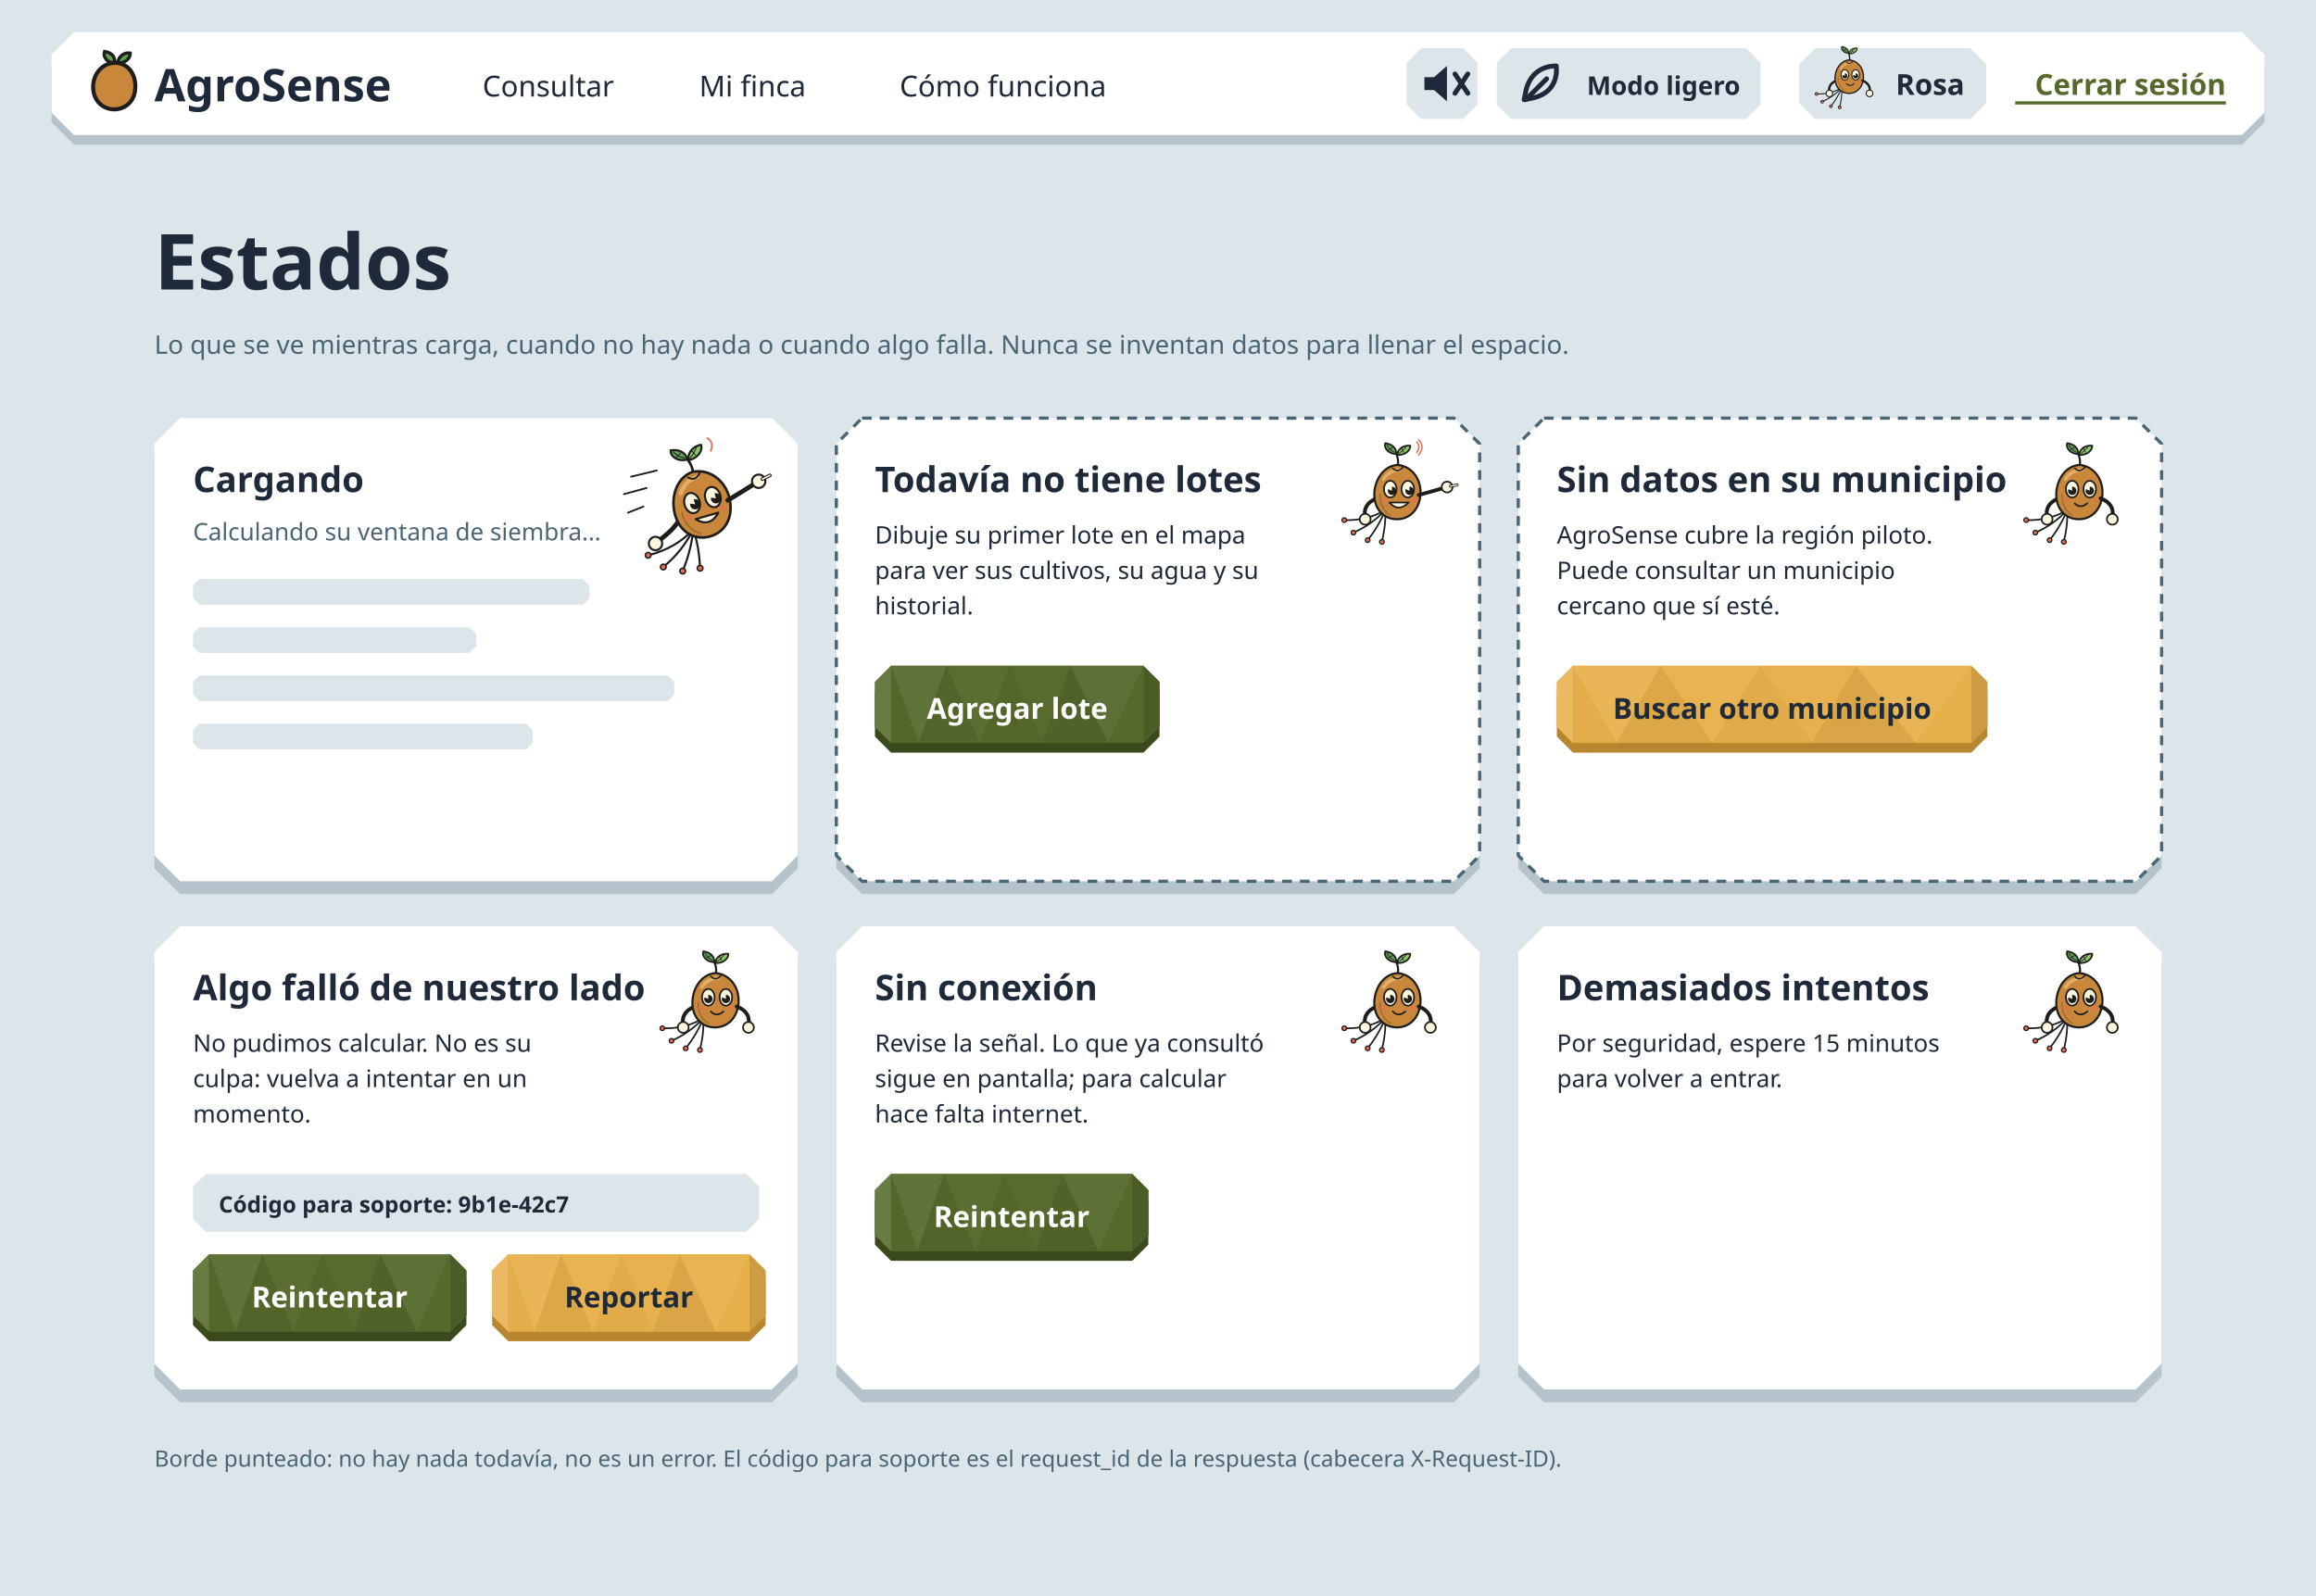
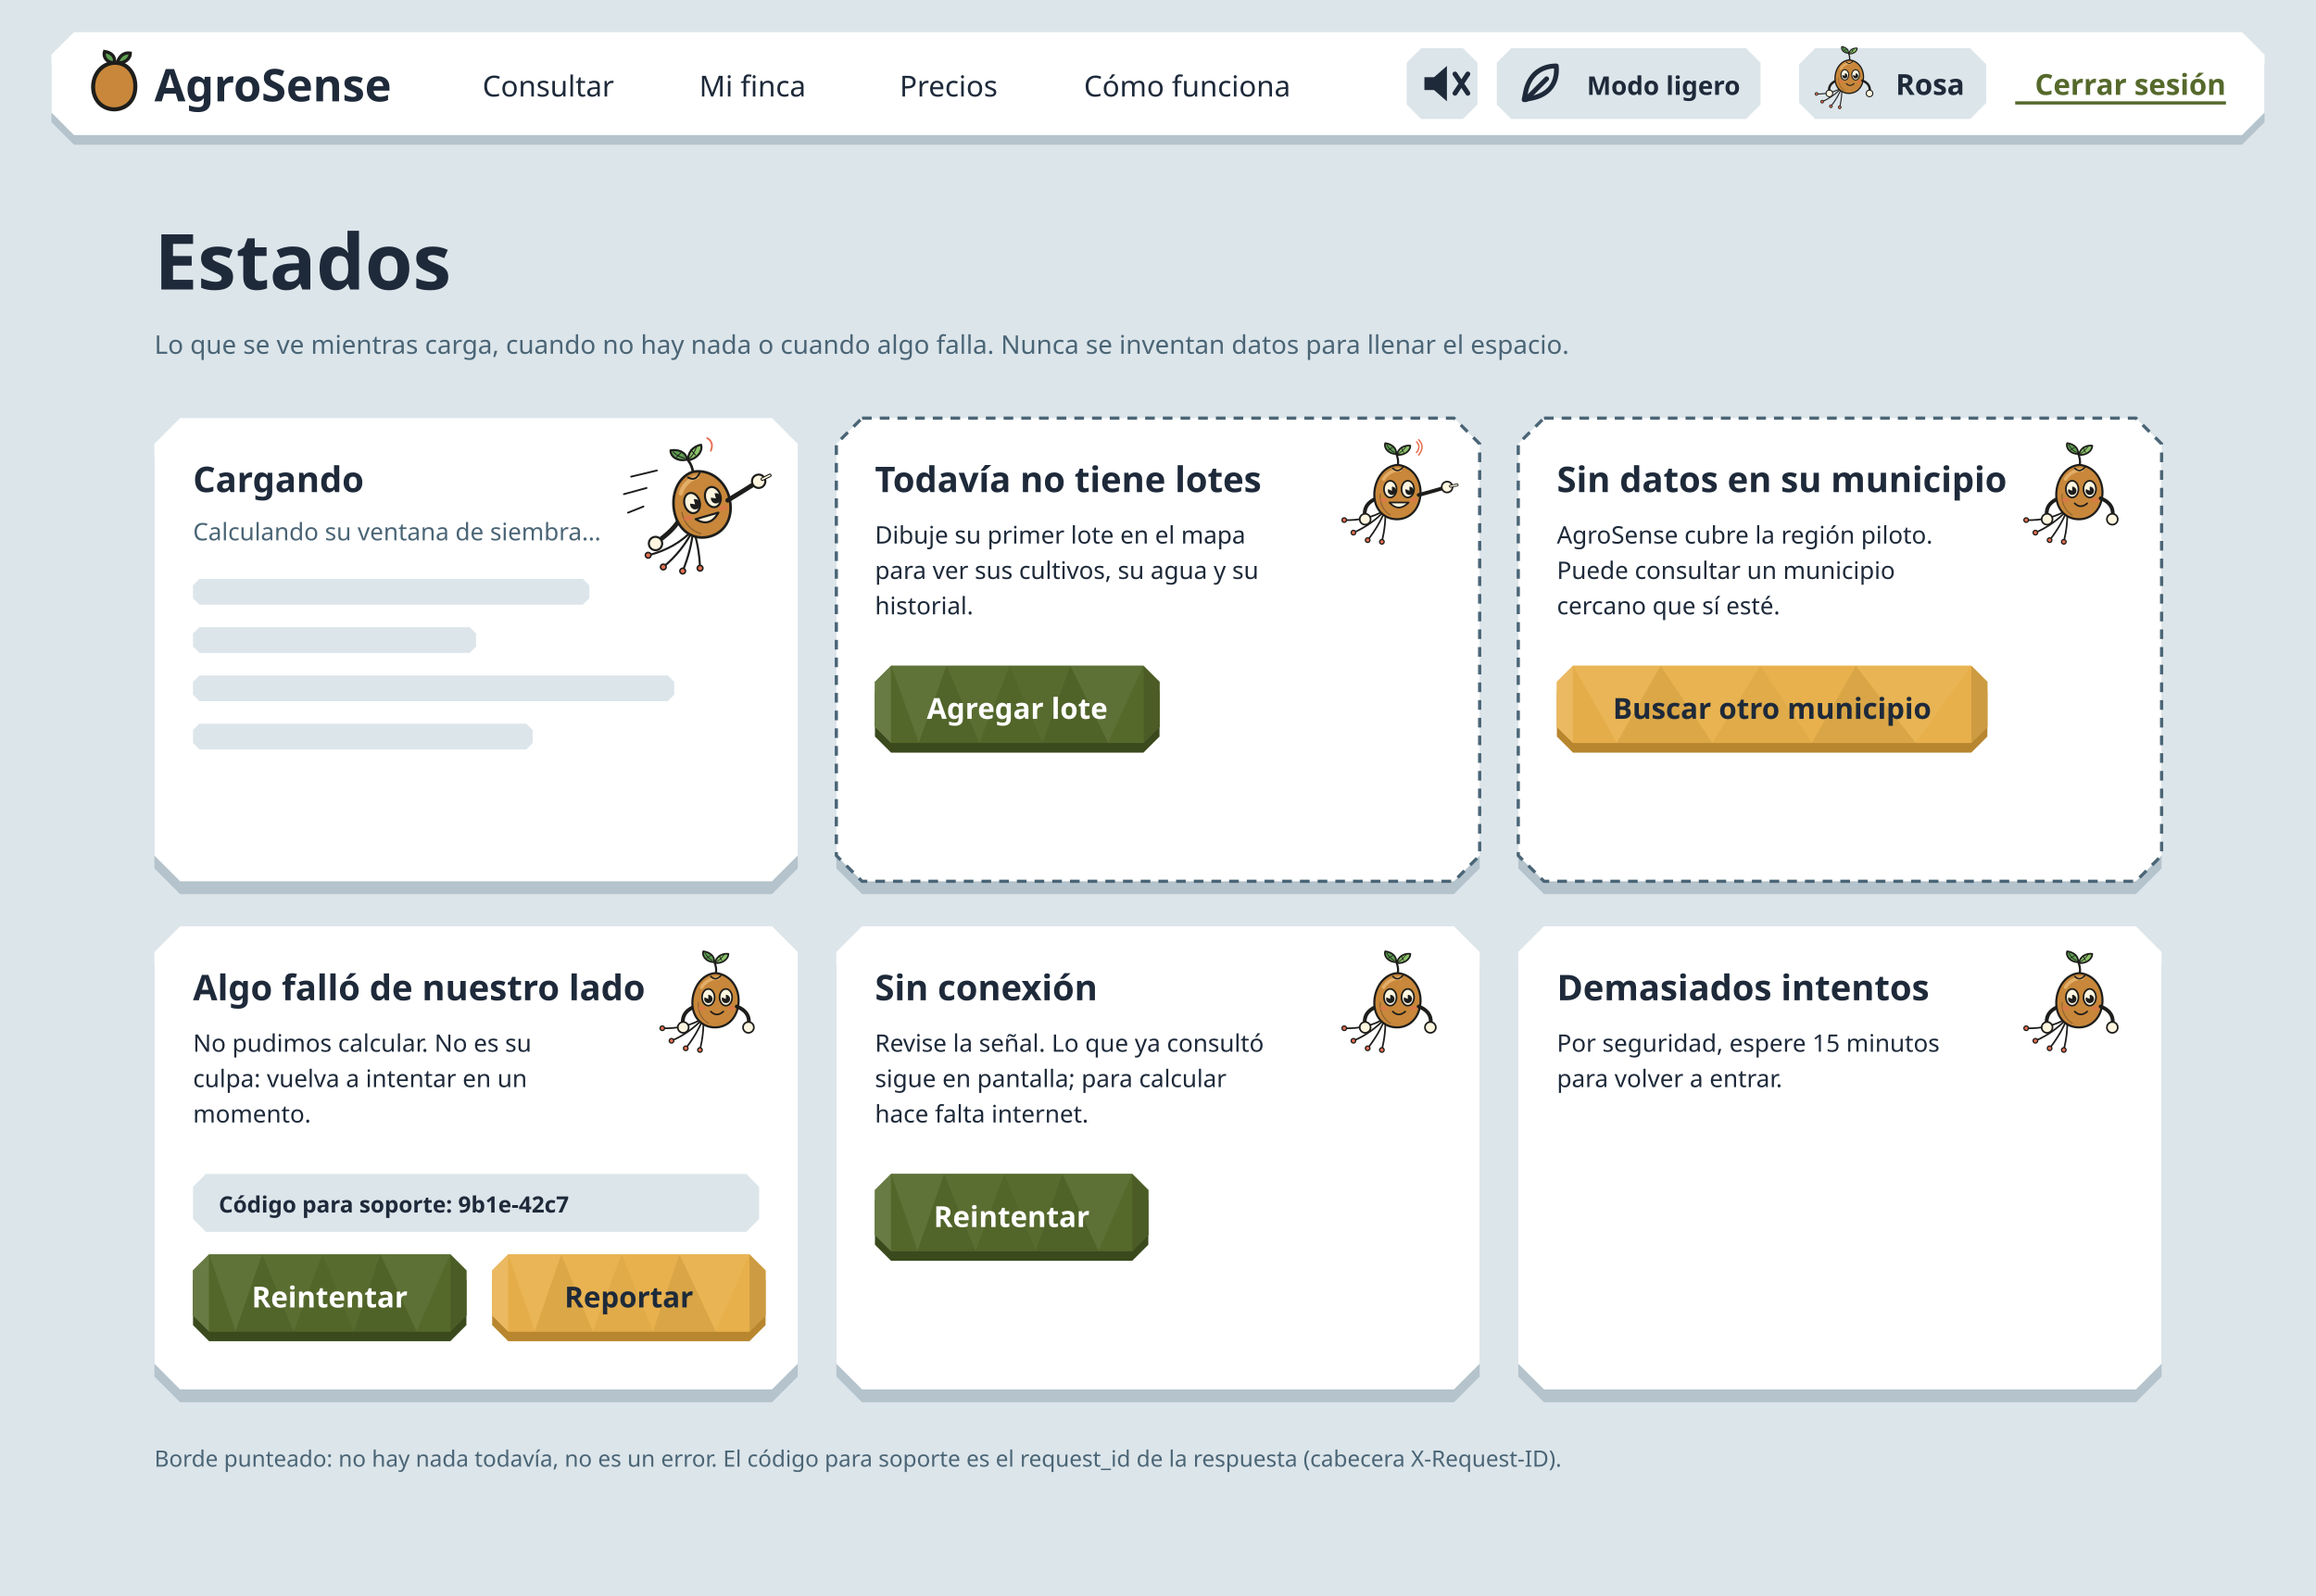
<svg xmlns="http://www.w3.org/2000/svg" width="1440" height="992" viewBox="0 0 1440 992">
  <rect width="1440" height="992" fill="#DCE5EA" />
  <rect width="1440" height="6000" fill="#DCE5EA" />
  <g id="barra" transform="translate(0 0)">
    <polygon points="46,26 1394,26 1408,40 1408,76 1394,90 46,90 32,76 32,40" fill="#B4C3CC" />
    <polygon points="46,20 1394,20 1408,34 1408,70 1394,84 46,84 32,70 32,34" fill="#FFFFFF" />
    <g id="marca" transform="translate(56 30)">
      <path d="M16 9c9 .6 13 9 12 17-.8 8-7 12-13 12S3 34 2 26C1 17 7 9 16 9z" fill="#C8873A" stroke="#1D1D1B" stroke-width="2.5" />
      <path d="M15 9c-5 0-7-4-6-7 4 .6 7 3 6 7zm2 0c4 .6 8-2 8-6-4-.6-7 2-8 6z" fill="#5FA052" stroke="#1D1D1B" stroke-width="2" />
      <text x="40" y="33" font-family="Fredoka" font-weight="600" font-size="28" fill="#1E2A3A" text-anchor="start">AgroSense</text>
    </g>
    <text x="300" y="60" font-family="Atkinson Hyperlegible" font-weight="400" font-size="18" fill="#1E2A3A" text-anchor="start">Consultar</text>
    <text x="434.72" y="60" font-family="Atkinson Hyperlegible" font-weight="400" font-size="18" fill="#1E2A3A" text-anchor="start">Mi finca</text>
-     <text x="559.36" y="60" font-family="Atkinson Hyperlegible" font-weight="400" font-size="18" fill="#1E2A3A" text-anchor="start">Cómo funciona</text>
+     <text x="559.36" y="60" font-family="Atkinson Hyperlegible" font-weight="400" font-size="18" fill="#1E2A3A" text-anchor="start">Precios</text>
+     <text x="673.92" y="60" font-family="Atkinson Hyperlegible" font-weight="400" font-size="18" fill="#1E2A3A" text-anchor="start">Cómo funciona</text>
    <text x="1384" y="59" font-family="Atkinson Hyperlegible" font-weight="700" font-size="18" fill="#55692B" text-anchor="end">Cerrar sesión</text>
    <rect x="1252.96" y="63" width="131.04" height="2" fill="#55692B" />
    <polygon points="1128.64,30 1224.96,30 1234.96,40 1234.96,64 1224.96,74 1128.64,74 1118.64,64 1118.64,40" fill="#DCE5EA" />
    <g transform="translate(1124.64 28) scale(0.16)">
      <g id="semilla" transform="translate(0 0)">
        <path d="M128 166 Q85 192 30 190" fill="none" stroke="#1D1D1B" stroke-width="4" stroke-linecap="round" stroke-linejoin="round" />
        <circle cx="30" cy="190" r="5.5" fill="#E76F51" stroke="#1D1D1B" stroke-width="3" />
        <path d="M128 166 Q96 201 52 220" fill="none" stroke="#1D1D1B" stroke-width="4" stroke-linecap="round" stroke-linejoin="round" />
        <circle cx="52" cy="220" r="5.5" fill="#E76F51" stroke="#1D1D1B" stroke-width="3" />
        <path d="M128 166 Q113 204 86 238" fill="none" stroke="#1D1D1B" stroke-width="4" stroke-linecap="round" stroke-linejoin="round" />
        <circle cx="86" cy="238" r="5.5" fill="#E76F51" stroke="#1D1D1B" stroke-width="3" />
        <path d="M128 166 Q130 200 120 242" fill="none" stroke="#1D1D1B" stroke-width="4" stroke-linecap="round" stroke-linejoin="round" />
        <circle cx="120" cy="242" r="5.5" fill="#E76F51" stroke="#1D1D1B" stroke-width="3" />
        <path d="M108 138 C82 148 76 166 80 184" fill="none" stroke="#1D1D1B" stroke-width="9" stroke-linecap="round" stroke-linejoin="round" />
        <circle cx="80" cy="188" r="13" fill="#FFF6E0" stroke="#1D1D1B" stroke-width="4" />
        <path d="M158 62 C160 48 158 40 154 30" fill="none" stroke="#1D1D1B" stroke-width="5" stroke-linecap="round" stroke-linejoin="round" />
        <path d="M154 32 C136 32 124 18 128 6 C144 8 156 18 154 32Z" fill="#5FA052" stroke="#1D1D1B" stroke-width="4" stroke-linecap="round" stroke-linejoin="round" />
        <path d="M156 34 C172 36 188 26 188 12 C172 10 158 20 156 34Z" fill="#8CC56A" stroke="#1D1D1B" stroke-width="4" stroke-linecap="round" stroke-linejoin="round" />
        <path d="M150 28 C142 24 136 18 132 10 M146 16 L136 22 M178 14 C172 22 166 28 158 32 M172 28 L166 16" fill="none" stroke="#1D1D1B" stroke-width="1.8" stroke-linecap="round" stroke-linejoin="round" />
        <path d="M158 58 C196 62 216 98 212 132 C208 168 184 188 156 188 C126 188 104 166 102 134 C100 98 122 60 158 58Z" fill="#C8873A" stroke="#1D1D1B" stroke-width="5" stroke-linecap="round" stroke-linejoin="round" />
        <path d="M124 92 A46 46 0 0 1 164 70" fill="none" stroke="#E3AE68" stroke-width="8" stroke-linecap="round" stroke-linejoin="round" />
        <path d="M116 128 C114 150 124 168 140 178" fill="none" stroke="#1D1D1B" stroke-width="2.5" stroke-linecap="round" stroke-linejoin="round" opacity="0.35" />
        <path d="M146 66 Q158 78 170 64" fill="none" stroke="#1D1D1B" stroke-width="3.5" stroke-linecap="round" stroke-linejoin="round" />
        <ellipse cx="124" cy="142" rx="9" ry="5" fill="#E76F51" opacity="0.55" />
        <ellipse cx="196" cy="142" rx="9" ry="5" fill="#E76F51" opacity="0.55" />
        <ellipse cx="140" cy="116" rx="15" ry="20" fill="#FFF6E0" stroke="#1D1D1B" stroke-width="4" />
        <path d="M140 120 m0 -10 a10 10 0 1 1 -9 6 l9 4Z" fill="#1D1D1B" />
        <ellipse cx="182" cy="116" rx="15" ry="20" fill="#FFF6E0" stroke="#1D1D1B" stroke-width="4" />
        <path d="M182 120 m0 -10 a10 10 0 1 1 -9 6 l9 4Z" fill="#1D1D1B" />
        <path d="M146 150 Q160 164 176 150" fill="none" stroke="#1D1D1B" stroke-width="4" stroke-linecap="round" stroke-linejoin="round" />
        <path d="M208 138 C234 148 240 166 236 184" fill="none" stroke="#1D1D1B" stroke-width="9" stroke-linecap="round" stroke-linejoin="round" />
        <circle cx="236" cy="188" r="13" fill="#FFF6E0" stroke="#1D1D1B" stroke-width="4" />
      </g>
    </g>
    <text x="1178.64" y="59" font-family="Atkinson Hyperlegible" font-weight="700" font-size="18" fill="#1E2A3A" text-anchor="start">Rosa</text>
    <g id="boton-modo-ligero" transform="translate(930.64 30)">
      <polygon points="9,0 155,0 164,9 164,35 155,44 9,44 0,35 0,9" fill="#DCE5EA" />
      <g transform="translate(6 0)">
        <path d="M31 11C21 11 14 17 12 27l-1 5 5-1c10-2 16-9 15-20z" fill="none" stroke="#1E2A3A" stroke-width="3" stroke-linejoin="round" />
        <path d="M12 32 25 19" stroke="#1E2A3A" stroke-width="3" stroke-linecap="round" />
      </g>
      <text x="56" y="29" font-family="Atkinson Hyperlegible" font-weight="700" font-size="16" fill="#1E2A3A" text-anchor="start">Modo ligero</text>
    </g>
    <g id="boton-sonido" transform="translate(874.64 30)">
      <polygon points="9,0 35,0 44,9 44,35 35,44 9,44 0,35 0,9" fill="#DCE5EA" />
      <polygon points="11,18 17,18 25,11 25,33 17,26 11,26" fill="#1E2A3A" />
      <path d="M30 16 L38 28 M38 16 L30 28" fill="none" stroke="#1E2A3A" stroke-width="3" stroke-linecap="round" />
    </g>
  </g>
  <text x="96" y="180" font-family="Fredoka" font-weight="600" font-size="48" fill="#1E2A3A" text-anchor="start">Estados</text>
  <text x="96" y="220" font-family="Atkinson Hyperlegible" font-weight="400" font-size="16" fill="#4A6576" text-anchor="start">Lo que se ve mientras carga, cuando no hay nada o cuando algo falla. Nunca se inventan datos para llenar el espacio.</text>
  <g id="estado-cargando" transform="translate(96 260)">
    <polygon points="16,8 384,8 400,24 400,280 384,296 16,296 0,280 0,24" fill="#B4C3CC" />
    <polygon points="16,0 384,0 400,16 400,272 384,288 16,288 0,272 0,16" fill="#FFFFFF" />
    <g transform="translate(290.0 14) scale(0.32)">
      <g id="mascota" transform="translate(0 0) scale(1)">
        <g id="semilla" transform="rotate(-16 158 124)">
          <path d="M128 166 Q85 192 30 190" fill="none" stroke="#1D1D1B" stroke-width="4" stroke-linecap="round" stroke-linejoin="round" />
          <circle cx="30" cy="190" r="5.5" fill="#E76F51" stroke="#1D1D1B" stroke-width="3" />
          <path d="M128 166 Q96 201 52 220" fill="none" stroke="#1D1D1B" stroke-width="4" stroke-linecap="round" stroke-linejoin="round" />
          <circle cx="52" cy="220" r="5.5" fill="#E76F51" stroke="#1D1D1B" stroke-width="3" />
          <path d="M128 166 Q113 204 86 238" fill="none" stroke="#1D1D1B" stroke-width="4" stroke-linecap="round" stroke-linejoin="round" />
          <circle cx="86" cy="238" r="5.5" fill="#E76F51" stroke="#1D1D1B" stroke-width="3" />
          <path d="M128 166 Q130 200 120 242" fill="none" stroke="#1D1D1B" stroke-width="4" stroke-linecap="round" stroke-linejoin="round" />
          <circle cx="120" cy="242" r="5.5" fill="#E76F51" stroke="#1D1D1B" stroke-width="3" />
          <path d="M108 140 C90 156 74 162 54 170" fill="none" stroke="#1D1D1B" stroke-width="9" stroke-linecap="round" stroke-linejoin="round" />
          <circle cx="50" cy="172" r="13" fill="#FFF6E0" stroke="#1D1D1B" stroke-width="4" />
          <path d="M158 62 C160 48 158 40 154 30" fill="none" stroke="#1D1D1B" stroke-width="5" stroke-linecap="round" stroke-linejoin="round" />
          <path d="M154 32 C136 32 124 18 128 6 C144 8 156 18 154 32Z" fill="#5FA052" stroke="#1D1D1B" stroke-width="4" stroke-linecap="round" stroke-linejoin="round" />
          <path d="M156 34 C172 36 188 26 188 12 C172 10 158 20 156 34Z" fill="#8CC56A" stroke="#1D1D1B" stroke-width="4" stroke-linecap="round" stroke-linejoin="round" />
          <path d="M150 28 C142 24 136 18 132 10 M146 16 L136 22 M178 14 C172 22 166 28 158 32 M172 28 L166 16" fill="none" stroke="#1D1D1B" stroke-width="1.8" stroke-linecap="round" stroke-linejoin="round" />
          <path d="M203 3 Q214 14 203 28.4" fill="none" stroke="#E76F51" stroke-width="3.5" stroke-linecap="round" stroke-linejoin="round" />
          <path d="M158 58 C196 62 216 98 212 132 C208 168 184 188 156 188 C126 188 104 166 102 134 C100 98 122 60 158 58Z" fill="#C8873A" stroke="#1D1D1B" stroke-width="5" stroke-linecap="round" stroke-linejoin="round" />
          <path d="M124 92 A46 46 0 0 1 164 70" fill="none" stroke="#E3AE68" stroke-width="8" stroke-linecap="round" stroke-linejoin="round" />
          <path d="M116 128 C114 150 124 168 140 178" fill="none" stroke="#1D1D1B" stroke-width="2.5" stroke-linecap="round" stroke-linejoin="round" opacity="0.35" />
          <path d="M146 66 Q158 78 170 64" fill="none" stroke="#1D1D1B" stroke-width="3.5" stroke-linecap="round" stroke-linejoin="round" />
          <ellipse cx="124" cy="142" rx="9" ry="5" fill="#E76F51" opacity="0.55" />
          <ellipse cx="196" cy="142" rx="9" ry="5" fill="#E76F51" opacity="0.55" />
          <ellipse cx="140" cy="116" rx="15" ry="20" fill="#FFF6E0" stroke="#1D1D1B" stroke-width="4" />
          <path d="M145 120 m0 -10 a10 10 0 1 1 -9 6 l9 4Z" fill="#1D1D1B" />
          <ellipse cx="182" cy="116" rx="15" ry="20" fill="#FFF6E0" stroke="#1D1D1B" stroke-width="4" />
          <path d="M187 120 m0 -10 a10 10 0 1 1 -9 6 l9 4Z" fill="#1D1D1B" />
          <path d="M138 148 Q160 172 184 148Z" fill="#FFF6E0" stroke="#1D1D1B" stroke-width="4" stroke-linecap="round" stroke-linejoin="round" />
          <path d="M208 130 C230 124 252 118 272 112" fill="none" stroke="#1D1D1B" stroke-width="9" stroke-linecap="round" stroke-linejoin="round" />
          <circle cx="276" cy="111" r="13" fill="#FFF6E0" stroke="#1D1D1B" stroke-width="4" />
          <path d="M284 109 l16 -3" fill="none" stroke="#1D1D1B" stroke-width="7" stroke-linecap="round" stroke-linejoin="round" />
          <path d="M284 109 l16 -3" fill="none" stroke="#FFF6E0" stroke-width="3" stroke-linecap="round" stroke-linejoin="round" />
        </g>
        <line x1="20" y1="70" x2="70" y2="58" stroke="#1D1D1B" stroke-width="3.5" stroke-linecap="round" />
        <line x1="6" y1="104" x2="50" y2="92" stroke="#1D1D1B" stroke-width="3.5" stroke-linecap="round" />
        <line x1="14" y1="140" x2="44" y2="128" stroke="#1D1D1B" stroke-width="3.5" stroke-linecap="round" />
      </g>
    </g>
    <text x="24" y="46" font-family="Fredoka" font-weight="600" font-size="22" fill="#1E2A3A" text-anchor="start">Cargando</text>
    <text x="24" y="76" font-family="Atkinson Hyperlegible" font-weight="400" font-size="15" fill="#4A6576" text-anchor="start">Calculando su ventana de siembra…</text>
    <polygon points="28,100 266.4,100 270.4,104 270.4,112 266.4,116 28,116 24,112 24,104" fill="#DCE5EA" />
    <polygon points="28,130 196,130 200,134 200,142 196,146 28,146 24,142 24,134" fill="#DCE5EA" />
    <polygon points="28,160 319.2,160 323.2,164 323.2,172 319.2,176 28,176 24,172 24,164" fill="#DCE5EA" />
    <polygon points="28,190 231.2,190 235.2,194 235.2,202 231.2,206 28,206 24,202 24,194" fill="#DCE5EA" />
  </g>
  <g id="estado-todavía" transform="translate(520 260)">
    <polygon points="16,8 384,8 400,24 400,280 384,296 16,296 0,280 0,24" fill="#B4C3CC" />
    <polygon points="16,0 384,0 400,16 400,272 384,288 16,288 0,272 0,16" fill="#FFFFFF" stroke="#4A6576" stroke-width="2" stroke-linejoin="round" stroke-dasharray="6 5" />
    <g transform="translate(308.0 14) scale(0.26)">
      <g id="mascota" transform="translate(0 0) scale(1)">
        <g id="semilla" transform="translate(0 0)">
          <path d="M128 166 Q85 192 30 190" fill="none" stroke="#1D1D1B" stroke-width="4" stroke-linecap="round" stroke-linejoin="round" />
          <circle cx="30" cy="190" r="5.5" fill="#E76F51" stroke="#1D1D1B" stroke-width="3" />
          <path d="M128 166 Q96 201 52 220" fill="none" stroke="#1D1D1B" stroke-width="4" stroke-linecap="round" stroke-linejoin="round" />
          <circle cx="52" cy="220" r="5.5" fill="#E76F51" stroke="#1D1D1B" stroke-width="3" />
          <path d="M128 166 Q113 204 86 238" fill="none" stroke="#1D1D1B" stroke-width="4" stroke-linecap="round" stroke-linejoin="round" />
          <circle cx="86" cy="238" r="5.5" fill="#E76F51" stroke="#1D1D1B" stroke-width="3" />
          <path d="M128 166 Q130 200 120 242" fill="none" stroke="#1D1D1B" stroke-width="4" stroke-linecap="round" stroke-linejoin="round" />
          <circle cx="120" cy="242" r="5.5" fill="#E76F51" stroke="#1D1D1B" stroke-width="3" />
          <path d="M108 138 C82 148 76 166 80 184" fill="none" stroke="#1D1D1B" stroke-width="9" stroke-linecap="round" stroke-linejoin="round" />
          <circle cx="80" cy="188" r="13" fill="#FFF6E0" stroke="#1D1D1B" stroke-width="4" />
          <path d="M158 62 C160 48 158 40 154 30" fill="none" stroke="#1D1D1B" stroke-width="5" stroke-linecap="round" stroke-linejoin="round" />
          <path d="M154 32 C136 32 124 18 128 6 C144 8 156 18 154 32Z" fill="#5FA052" stroke="#1D1D1B" stroke-width="4" stroke-linecap="round" stroke-linejoin="round" />
          <path d="M156 34 C172 36 188 26 188 12 C172 10 158 20 156 34Z" fill="#8CC56A" stroke="#1D1D1B" stroke-width="4" stroke-linecap="round" stroke-linejoin="round" />
          <path d="M150 28 C142 24 136 18 132 10 M146 16 L136 22 M178 14 C172 22 166 28 158 32 M172 28 L166 16" fill="none" stroke="#1D1D1B" stroke-width="1.8" stroke-linecap="round" stroke-linejoin="round" />
          <path d="M203 3 Q214 14 203 28.4" fill="none" stroke="#E76F51" stroke-width="3.5" stroke-linecap="round" stroke-linejoin="round" />
          <path d="M208 -2 Q224 14 208 34.4" fill="none" stroke="#E76F51" stroke-width="3.5" stroke-linecap="round" stroke-linejoin="round" />
          <path d="M158 58 C196 62 216 98 212 132 C208 168 184 188 156 188 C126 188 104 166 102 134 C100 98 122 60 158 58Z" fill="#C8873A" stroke="#1D1D1B" stroke-width="5" stroke-linecap="round" stroke-linejoin="round" />
          <path d="M124 92 A46 46 0 0 1 164 70" fill="none" stroke="#E3AE68" stroke-width="8" stroke-linecap="round" stroke-linejoin="round" />
          <path d="M116 128 C114 150 124 168 140 178" fill="none" stroke="#1D1D1B" stroke-width="2.5" stroke-linecap="round" stroke-linejoin="round" opacity="0.35" />
          <path d="M146 66 Q158 78 170 64" fill="none" stroke="#1D1D1B" stroke-width="3.5" stroke-linecap="round" stroke-linejoin="round" />
          <ellipse cx="124" cy="142" rx="9" ry="5" fill="#E76F51" opacity="0.55" />
          <ellipse cx="196" cy="142" rx="9" ry="5" fill="#E76F51" opacity="0.55" />
          <ellipse cx="140" cy="116" rx="15" ry="20" fill="#FFF6E0" stroke="#1D1D1B" stroke-width="4" />
          <path d="M144 120 m0 -10 a10 10 0 1 1 -9 6 l9 4Z" fill="#1D1D1B" />
          <ellipse cx="182" cy="116" rx="15" ry="20" fill="#FFF6E0" stroke="#1D1D1B" stroke-width="4" />
          <path d="M186 120 m0 -10 a10 10 0 1 1 -9 6 l9 4Z" fill="#1D1D1B" />
          <path d="M138 148 Q160 172 184 148Z" fill="#FFF6E0" stroke="#1D1D1B" stroke-width="4" stroke-linecap="round" stroke-linejoin="round" />
          <path d="M208 130 C230 124 252 118 272 112" fill="none" stroke="#1D1D1B" stroke-width="9" stroke-linecap="round" stroke-linejoin="round" />
          <circle cx="276" cy="111" r="13" fill="#FFF6E0" stroke="#1D1D1B" stroke-width="4" />
          <path d="M284 109 l16 -3" fill="none" stroke="#1D1D1B" stroke-width="7" stroke-linecap="round" stroke-linejoin="round" />
          <path d="M284 109 l16 -3" fill="none" stroke="#FFF6E0" stroke-width="3" stroke-linecap="round" stroke-linejoin="round" />
        </g>
      </g>
    </g>
    <text x="24" y="46" font-family="Fredoka" font-weight="600" font-size="22" fill="#1E2A3A" text-anchor="start">Todavía no tiene lotes</text>
    <text x="24" y="78" font-family="Atkinson Hyperlegible" font-weight="400" font-size="15" fill="#1E2A3A" text-anchor="start">Dibuje su primer lote en el mapa</text>
    <text x="24" y="100" font-family="Atkinson Hyperlegible" font-weight="400" font-size="15" fill="#1E2A3A" text-anchor="start">para ver sus cultivos, su agua y su</text>
    <text x="24" y="122" font-family="Atkinson Hyperlegible" font-weight="400" font-size="15" fill="#1E2A3A" text-anchor="start">historial.</text>
    <g id="boton-primary" transform="translate(24 154)">
      <polygon points="10,6 166.96,6 176.96,16 176.96,44 166.96,54 10,54 0,44 0,16" fill="#3A4A1D" />
      <polygon points="10,0 166.96,0 176.96,10 176.96,38 166.96,48 10,48 0,38 0,10" fill="#55692B" />
      <polygon points="10,0 10,48 0,38 0,10" fill="#697B44" />
      <polygon points="166.96,0 176.96,10 176.96,38 166.96,48" fill="#4B5C26" />
      <polygon points="10,0 44.531,0 27.266,48" fill="#5F7238" />
      <polygon points="10,0 27.266,48 10,48" fill="#54672A" />
      <polygon points="44.531,0 83.771,0 64.936,48" fill="#5B6E32" />
      <polygon points="44.531,0 64.936,48 27.266,48" fill="#516429" />
      <polygon points="83.771,0 121.442,0 104.176,48" fill="#586B2E" />
      <polygon points="83.771,0 104.176,48 64.936,48" fill="#52662A" />
      <polygon points="121.442,0 166.96,0 144.986,48" fill="#5D7035" />
      <polygon points="121.442,0 144.986,48 104.176,48" fill="#4F6228" />
      <polygon points="166.96,0 166.96,48 144.986,48" fill="#55692B" />
      <text x="88.48" y="33" font-family="Atkinson Hyperlegible" font-weight="700" font-size="18" fill="#FFFFFF" text-anchor="middle">Agregar lote</text>
    </g>
  </g>
  <g id="estado-sin" transform="translate(944 260)">
    <polygon points="16,8 384,8 400,24 400,280 384,296 16,296 0,280 0,24" fill="#B4C3CC" />
    <polygon points="16,0 384,0 400,16 400,272 384,288 16,288 0,272 0,16" fill="#FFFFFF" stroke="#4A6576" stroke-width="2" stroke-linejoin="round" stroke-dasharray="6 5" />
    <g transform="translate(308.0 14) scale(0.26)">
      <g id="mascota" transform="translate(0 0) scale(1)">
        <g id="semilla" transform="translate(0 0)">
          <path d="M128 166 Q85 192 30 190" fill="none" stroke="#1D1D1B" stroke-width="4" stroke-linecap="round" stroke-linejoin="round" />
          <circle cx="30" cy="190" r="5.5" fill="#E76F51" stroke="#1D1D1B" stroke-width="3" />
          <path d="M128 166 Q96 201 52 220" fill="none" stroke="#1D1D1B" stroke-width="4" stroke-linecap="round" stroke-linejoin="round" />
          <circle cx="52" cy="220" r="5.5" fill="#E76F51" stroke="#1D1D1B" stroke-width="3" />
          <path d="M128 166 Q113 204 86 238" fill="none" stroke="#1D1D1B" stroke-width="4" stroke-linecap="round" stroke-linejoin="round" />
          <circle cx="86" cy="238" r="5.5" fill="#E76F51" stroke="#1D1D1B" stroke-width="3" />
          <path d="M128 166 Q130 200 120 242" fill="none" stroke="#1D1D1B" stroke-width="4" stroke-linecap="round" stroke-linejoin="round" />
          <circle cx="120" cy="242" r="5.5" fill="#E76F51" stroke="#1D1D1B" stroke-width="3" />
          <path d="M108 138 C82 148 76 166 80 184" fill="none" stroke="#1D1D1B" stroke-width="9" stroke-linecap="round" stroke-linejoin="round" />
          <circle cx="80" cy="188" r="13" fill="#FFF6E0" stroke="#1D1D1B" stroke-width="4" />
          <path d="M158 62 C160 48 158 40 154 30" fill="none" stroke="#1D1D1B" stroke-width="5" stroke-linecap="round" stroke-linejoin="round" />
          <path d="M154 32 C136 32 124 18 128 6 C144 8 156 18 154 32Z" fill="#5FA052" stroke="#1D1D1B" stroke-width="4" stroke-linecap="round" stroke-linejoin="round" />
          <path d="M156 34 C172 36 188 26 188 12 C172 10 158 20 156 34Z" fill="#8CC56A" stroke="#1D1D1B" stroke-width="4" stroke-linecap="round" stroke-linejoin="round" />
          <path d="M150 28 C142 24 136 18 132 10 M146 16 L136 22 M178 14 C172 22 166 28 158 32 M172 28 L166 16" fill="none" stroke="#1D1D1B" stroke-width="1.8" stroke-linecap="round" stroke-linejoin="round" />
          <path d="M158 58 C196 62 216 98 212 132 C208 168 184 188 156 188 C126 188 104 166 102 134 C100 98 122 60 158 58Z" fill="#C8873A" stroke="#1D1D1B" stroke-width="5" stroke-linecap="round" stroke-linejoin="round" />
          <path d="M124 92 A46 46 0 0 1 164 70" fill="none" stroke="#E3AE68" stroke-width="8" stroke-linecap="round" stroke-linejoin="round" />
          <path d="M116 128 C114 150 124 168 140 178" fill="none" stroke="#1D1D1B" stroke-width="2.5" stroke-linecap="round" stroke-linejoin="round" opacity="0.35" />
          <path d="M146 66 Q158 78 170 64" fill="none" stroke="#1D1D1B" stroke-width="3.5" stroke-linecap="round" stroke-linejoin="round" />
          <ellipse cx="124" cy="142" rx="9" ry="5" fill="#E76F51" opacity="0.55" />
          <ellipse cx="196" cy="142" rx="9" ry="5" fill="#E76F51" opacity="0.55" />
          <ellipse cx="140" cy="116" rx="15" ry="20" fill="#FFF6E0" stroke="#1D1D1B" stroke-width="4" />
          <path d="M140 120 m0 -10 a10 10 0 1 1 -9 6 l9 4Z" fill="#1D1D1B" />
          <ellipse cx="182" cy="116" rx="15" ry="20" fill="#FFF6E0" stroke="#1D1D1B" stroke-width="4" />
          <path d="M182 120 m0 -10 a10 10 0 1 1 -9 6 l9 4Z" fill="#1D1D1B" />
          <path d="M146 150 Q160 164 176 150" fill="none" stroke="#1D1D1B" stroke-width="4" stroke-linecap="round" stroke-linejoin="round" />
          <path d="M208 138 C234 148 240 166 236 184" fill="none" stroke="#1D1D1B" stroke-width="9" stroke-linecap="round" stroke-linejoin="round" />
          <circle cx="236" cy="188" r="13" fill="#FFF6E0" stroke="#1D1D1B" stroke-width="4" />
        </g>
      </g>
    </g>
    <text x="24" y="46" font-family="Fredoka" font-weight="600" font-size="22" fill="#1E2A3A" text-anchor="start">Sin datos en su municipio</text>
    <text x="24" y="78" font-family="Atkinson Hyperlegible" font-weight="400" font-size="15" fill="#1E2A3A" text-anchor="start">AgroSense cubre la región piloto.</text>
    <text x="24" y="100" font-family="Atkinson Hyperlegible" font-weight="400" font-size="15" fill="#1E2A3A" text-anchor="start">Puede consultar un municipio</text>
    <text x="24" y="122" font-family="Atkinson Hyperlegible" font-weight="400" font-size="15" fill="#1E2A3A" text-anchor="start">cercano que sí esté.</text>
    <g id="boton-secondary" transform="translate(24 154)">
      <polygon points="10,6 257.68,6 267.68,16 267.68,44 257.68,54 10,54 0,44 0,16" fill="#B8862E" />
      <polygon points="10,0 257.68,0 267.68,10 267.68,38 257.68,48 10,48 0,38 0,10" fill="#E8B04B" />
      <polygon points="10,0 10,48 0,38 0,10" fill="#EBB961" />
      <polygon points="257.68,0 267.68,10 267.68,38 257.68,48" fill="#CC9B42" />
      <polygon points="10,0 64.49,0 37.245,48" fill="#E9B556" />
      <polygon points="10,0 37.245,48 10,48" fill="#E5AD4A" />
      <polygon points="64.49,0 126.41,0 96.688,48" fill="#E9B351" />
      <polygon points="64.49,0 96.688,48 37.245,48" fill="#DCA747" />
      <polygon points="126.41,0 185.853,0 158.608,48" fill="#E8B14E" />
      <polygon points="126.41,0 158.608,48 96.688,48" fill="#E1AB49" />
      <polygon points="185.853,0 257.68,0 223.005,48" fill="#E9B453" />
      <polygon points="185.853,0 223.005,48 158.608,48" fill="#D9A546" />
      <polygon points="257.68,0 257.68,48 223.005,48" fill="#E8B04B" />
      <text x="133.84" y="33" font-family="Atkinson Hyperlegible" font-weight="700" font-size="18" fill="#1E2A3A" text-anchor="middle">Buscar otro municipio</text>
    </g>
  </g>
  <g id="estado-algo" transform="translate(96 576)">
    <polygon points="16,8 384,8 400,24 400,280 384,296 16,296 0,280 0,24" fill="#B4C3CC" />
    <polygon points="16,0 384,0 400,16 400,272 384,288 16,288 0,272 0,16" fill="#FFFFFF" />
    <g transform="translate(308.0 14) scale(0.26)">
      <g id="mascota" transform="translate(0 0) scale(1)">
        <g id="semilla" transform="translate(0 0)">
          <path d="M128 166 Q85 192 30 190" fill="none" stroke="#1D1D1B" stroke-width="4" stroke-linecap="round" stroke-linejoin="round" />
          <circle cx="30" cy="190" r="5.5" fill="#E76F51" stroke="#1D1D1B" stroke-width="3" />
          <path d="M128 166 Q96 201 52 220" fill="none" stroke="#1D1D1B" stroke-width="4" stroke-linecap="round" stroke-linejoin="round" />
          <circle cx="52" cy="220" r="5.5" fill="#E76F51" stroke="#1D1D1B" stroke-width="3" />
          <path d="M128 166 Q113 204 86 238" fill="none" stroke="#1D1D1B" stroke-width="4" stroke-linecap="round" stroke-linejoin="round" />
          <circle cx="86" cy="238" r="5.5" fill="#E76F51" stroke="#1D1D1B" stroke-width="3" />
          <path d="M128 166 Q130 200 120 242" fill="none" stroke="#1D1D1B" stroke-width="4" stroke-linecap="round" stroke-linejoin="round" />
          <circle cx="120" cy="242" r="5.5" fill="#E76F51" stroke="#1D1D1B" stroke-width="3" />
          <path d="M108 138 C82 148 76 166 80 184" fill="none" stroke="#1D1D1B" stroke-width="9" stroke-linecap="round" stroke-linejoin="round" />
          <circle cx="80" cy="188" r="13" fill="#FFF6E0" stroke="#1D1D1B" stroke-width="4" />
          <path d="M158 62 C160 48 158 40 154 30" fill="none" stroke="#1D1D1B" stroke-width="5" stroke-linecap="round" stroke-linejoin="round" />
          <path d="M154 32 C136 32 124 18 128 6 C144 8 156 18 154 32Z" fill="#5FA052" stroke="#1D1D1B" stroke-width="4" stroke-linecap="round" stroke-linejoin="round" />
          <path d="M156 34 C172 36 188 26 188 12 C172 10 158 20 156 34Z" fill="#8CC56A" stroke="#1D1D1B" stroke-width="4" stroke-linecap="round" stroke-linejoin="round" />
          <path d="M150 28 C142 24 136 18 132 10 M146 16 L136 22 M178 14 C172 22 166 28 158 32 M172 28 L166 16" fill="none" stroke="#1D1D1B" stroke-width="1.8" stroke-linecap="round" stroke-linejoin="round" />
          <path d="M158 58 C196 62 216 98 212 132 C208 168 184 188 156 188 C126 188 104 166 102 134 C100 98 122 60 158 58Z" fill="#C8873A" stroke="#1D1D1B" stroke-width="5" stroke-linecap="round" stroke-linejoin="round" />
          <path d="M124 92 A46 46 0 0 1 164 70" fill="none" stroke="#E3AE68" stroke-width="8" stroke-linecap="round" stroke-linejoin="round" />
          <path d="M116 128 C114 150 124 168 140 178" fill="none" stroke="#1D1D1B" stroke-width="2.5" stroke-linecap="round" stroke-linejoin="round" opacity="0.35" />
          <path d="M146 66 Q158 78 170 64" fill="none" stroke="#1D1D1B" stroke-width="3.5" stroke-linecap="round" stroke-linejoin="round" />
          <ellipse cx="124" cy="142" rx="9" ry="5" fill="#E76F51" opacity="0.55" />
          <ellipse cx="196" cy="142" rx="9" ry="5" fill="#E76F51" opacity="0.55" />
          <ellipse cx="140" cy="116" rx="15" ry="20" fill="#FFF6E0" stroke="#1D1D1B" stroke-width="4" />
          <path d="M140 120 m0 -10 a10 10 0 1 1 -9 6 l9 4Z" fill="#1D1D1B" />
          <ellipse cx="182" cy="116" rx="15" ry="20" fill="#FFF6E0" stroke="#1D1D1B" stroke-width="4" />
          <path d="M182 120 m0 -10 a10 10 0 1 1 -9 6 l9 4Z" fill="#1D1D1B" />
          <path d="M146 150 Q160 164 176 150" fill="none" stroke="#1D1D1B" stroke-width="4" stroke-linecap="round" stroke-linejoin="round" />
          <path d="M208 138 C234 148 240 166 236 184" fill="none" stroke="#1D1D1B" stroke-width="9" stroke-linecap="round" stroke-linejoin="round" />
          <circle cx="236" cy="188" r="13" fill="#FFF6E0" stroke="#1D1D1B" stroke-width="4" />
        </g>
      </g>
    </g>
    <text x="24" y="46" font-family="Fredoka" font-weight="600" font-size="22" fill="#1E2A3A" text-anchor="start">Algo falló de nuestro lado</text>
    <text x="24" y="78" font-family="Atkinson Hyperlegible" font-weight="400" font-size="15" fill="#1E2A3A" text-anchor="start">No pudimos calcular. No es su</text>
    <text x="24" y="100" font-family="Atkinson Hyperlegible" font-weight="400" font-size="15" fill="#1E2A3A" text-anchor="start">culpa: vuelva a intentar en un</text>
    <text x="24" y="122" font-family="Atkinson Hyperlegible" font-weight="400" font-size="15" fill="#1E2A3A" text-anchor="start">momento.</text>
    <polygon points="32,154 368,154 376,162 376,182 368,190 32,190 24,182 24,162" fill="#DCE5EA" />
    <text x="40" y="178" font-family="Atkinson Hyperlegible" font-weight="700" font-size="14" fill="#1E2A3A" text-anchor="start">Código para soporte: 9b1e-42c7</text>
    <g id="boton-primary" transform="translate(24 204)">
      <polygon points="10,6 160,6 170,16 170,44 160,54 10,54 0,44 0,16" fill="#3A4A1D" />
      <polygon points="10,0 160,0 170,10 170,38 160,48 10,48 0,38 0,10" fill="#55692B" />
      <polygon points="10,0 10,48 0,38 0,10" fill="#697B44" />
      <polygon points="160,0 170,10 170,38 160,48" fill="#4B5C26" />
      <polygon points="10,0 43,0 26.5,48" fill="#5F7238" />
      <polygon points="10,0 26.5,48 10,48" fill="#54672A" />
      <polygon points="43,0 80.5,0 62.5,48" fill="#5B6E32" />
      <polygon points="43,0 62.5,48 26.5,48" fill="#516429" />
      <polygon points="80.5,0 116.5,0 100,48" fill="#586B2E" />
      <polygon points="80.5,0 100,48 62.5,48" fill="#52662A" />
      <polygon points="116.5,0 160,0 139,48" fill="#5D7035" />
      <polygon points="116.5,0 139,48 100,48" fill="#4F6228" />
      <polygon points="160,0 160,48 139,48" fill="#55692B" />
      <text x="85" y="33" font-family="Atkinson Hyperlegible" font-weight="700" font-size="18" fill="#FFFFFF" text-anchor="middle">Reintentar</text>
    </g>
    <g id="boton-secondary" transform="translate(210 204)">
      <polygon points="10,6 160,6 170,16 170,44 160,54 10,54 0,44 0,16" fill="#B8862E" />
      <polygon points="10,0 160,0 170,10 170,38 160,48 10,48 0,38 0,10" fill="#E8B04B" />
      <polygon points="10,0 10,48 0,38 0,10" fill="#EBB961" />
      <polygon points="160,0 170,10 170,38 160,48" fill="#CC9B42" />
      <polygon points="10,0 43,0 26.5,48" fill="#E9B556" />
      <polygon points="10,0 26.5,48 10,48" fill="#E5AD4A" />
      <polygon points="43,0 80.5,0 62.5,48" fill="#E9B351" />
      <polygon points="43,0 62.5,48 26.5,48" fill="#DCA747" />
      <polygon points="80.5,0 116.5,0 100,48" fill="#E8B14E" />
      <polygon points="80.5,0 100,48 62.5,48" fill="#E1AB49" />
      <polygon points="116.5,0 160,0 139,48" fill="#E9B453" />
      <polygon points="116.5,0 139,48 100,48" fill="#D9A546" />
      <polygon points="160,0 160,48 139,48" fill="#E8B04B" />
      <text x="85" y="33" font-family="Atkinson Hyperlegible" font-weight="700" font-size="18" fill="#1E2A3A" text-anchor="middle">Reportar</text>
    </g>
  </g>
  <g id="estado-sin" transform="translate(520 576)">
    <polygon points="16,8 384,8 400,24 400,280 384,296 16,296 0,280 0,24" fill="#B4C3CC" />
    <polygon points="16,0 384,0 400,16 400,272 384,288 16,288 0,272 0,16" fill="#FFFFFF" />
    <g transform="translate(308.0 14) scale(0.26)">
      <g id="mascota" transform="translate(0 0) scale(1)">
        <g id="semilla" transform="translate(0 0)">
          <path d="M128 166 Q85 192 30 190" fill="none" stroke="#1D1D1B" stroke-width="4" stroke-linecap="round" stroke-linejoin="round" />
          <circle cx="30" cy="190" r="5.5" fill="#E76F51" stroke="#1D1D1B" stroke-width="3" />
          <path d="M128 166 Q96 201 52 220" fill="none" stroke="#1D1D1B" stroke-width="4" stroke-linecap="round" stroke-linejoin="round" />
          <circle cx="52" cy="220" r="5.5" fill="#E76F51" stroke="#1D1D1B" stroke-width="3" />
          <path d="M128 166 Q113 204 86 238" fill="none" stroke="#1D1D1B" stroke-width="4" stroke-linecap="round" stroke-linejoin="round" />
          <circle cx="86" cy="238" r="5.5" fill="#E76F51" stroke="#1D1D1B" stroke-width="3" />
          <path d="M128 166 Q130 200 120 242" fill="none" stroke="#1D1D1B" stroke-width="4" stroke-linecap="round" stroke-linejoin="round" />
          <circle cx="120" cy="242" r="5.5" fill="#E76F51" stroke="#1D1D1B" stroke-width="3" />
          <path d="M108 138 C82 148 76 166 80 184" fill="none" stroke="#1D1D1B" stroke-width="9" stroke-linecap="round" stroke-linejoin="round" />
          <circle cx="80" cy="188" r="13" fill="#FFF6E0" stroke="#1D1D1B" stroke-width="4" />
          <path d="M158 62 C160 48 158 40 154 30" fill="none" stroke="#1D1D1B" stroke-width="5" stroke-linecap="round" stroke-linejoin="round" />
          <path d="M154 32 C136 32 124 18 128 6 C144 8 156 18 154 32Z" fill="#5FA052" stroke="#1D1D1B" stroke-width="4" stroke-linecap="round" stroke-linejoin="round" />
          <path d="M156 34 C172 36 188 26 188 12 C172 10 158 20 156 34Z" fill="#8CC56A" stroke="#1D1D1B" stroke-width="4" stroke-linecap="round" stroke-linejoin="round" />
          <path d="M150 28 C142 24 136 18 132 10 M146 16 L136 22 M178 14 C172 22 166 28 158 32 M172 28 L166 16" fill="none" stroke="#1D1D1B" stroke-width="1.8" stroke-linecap="round" stroke-linejoin="round" />
          <path d="M158 58 C196 62 216 98 212 132 C208 168 184 188 156 188 C126 188 104 166 102 134 C100 98 122 60 158 58Z" fill="#C8873A" stroke="#1D1D1B" stroke-width="5" stroke-linecap="round" stroke-linejoin="round" />
          <path d="M124 92 A46 46 0 0 1 164 70" fill="none" stroke="#E3AE68" stroke-width="8" stroke-linecap="round" stroke-linejoin="round" />
          <path d="M116 128 C114 150 124 168 140 178" fill="none" stroke="#1D1D1B" stroke-width="2.5" stroke-linecap="round" stroke-linejoin="round" opacity="0.35" />
          <path d="M146 66 Q158 78 170 64" fill="none" stroke="#1D1D1B" stroke-width="3.5" stroke-linecap="round" stroke-linejoin="round" />
          <ellipse cx="124" cy="142" rx="9" ry="5" fill="#E76F51" opacity="0.55" />
          <ellipse cx="196" cy="142" rx="9" ry="5" fill="#E76F51" opacity="0.55" />
          <ellipse cx="140" cy="116" rx="15" ry="20" fill="#FFF6E0" stroke="#1D1D1B" stroke-width="4" />
          <path d="M140 120 m0 -10 a10 10 0 1 1 -9 6 l9 4Z" fill="#1D1D1B" />
          <ellipse cx="182" cy="116" rx="15" ry="20" fill="#FFF6E0" stroke="#1D1D1B" stroke-width="4" />
          <path d="M182 120 m0 -10 a10 10 0 1 1 -9 6 l9 4Z" fill="#1D1D1B" />
          <path d="M146 150 Q160 164 176 150" fill="none" stroke="#1D1D1B" stroke-width="4" stroke-linecap="round" stroke-linejoin="round" />
          <path d="M208 138 C234 148 240 166 236 184" fill="none" stroke="#1D1D1B" stroke-width="9" stroke-linecap="round" stroke-linejoin="round" />
          <circle cx="236" cy="188" r="13" fill="#FFF6E0" stroke="#1D1D1B" stroke-width="4" />
        </g>
      </g>
    </g>
    <text x="24" y="46" font-family="Fredoka" font-weight="600" font-size="22" fill="#1E2A3A" text-anchor="start">Sin conexión</text>
    <text x="24" y="78" font-family="Atkinson Hyperlegible" font-weight="400" font-size="15" fill="#1E2A3A" text-anchor="start">Revise la señal. Lo que ya consultó</text>
    <text x="24" y="100" font-family="Atkinson Hyperlegible" font-weight="400" font-size="15" fill="#1E2A3A" text-anchor="start">sigue en pantalla; para calcular</text>
    <text x="24" y="122" font-family="Atkinson Hyperlegible" font-weight="400" font-size="15" fill="#1E2A3A" text-anchor="start">hace falta internet.</text>
    <g id="boton-primary" transform="translate(24 154)">
      <polygon points="10,6 160,6 170,16 170,44 160,54 10,54 0,44 0,16" fill="#3A4A1D" />
      <polygon points="10,0 160,0 170,10 170,38 160,48 10,48 0,38 0,10" fill="#55692B" />
      <polygon points="10,0 10,48 0,38 0,10" fill="#697B44" />
      <polygon points="160,0 170,10 170,38 160,48" fill="#4B5C26" />
      <polygon points="10,0 43,0 26.5,48" fill="#5F7238" />
      <polygon points="10,0 26.5,48 10,48" fill="#54672A" />
      <polygon points="43,0 80.5,0 62.5,48" fill="#5B6E32" />
      <polygon points="43,0 62.5,48 26.5,48" fill="#516429" />
      <polygon points="80.5,0 116.5,0 100,48" fill="#586B2E" />
      <polygon points="80.5,0 100,48 62.5,48" fill="#52662A" />
      <polygon points="116.5,0 160,0 139,48" fill="#5D7035" />
      <polygon points="116.5,0 139,48 100,48" fill="#4F6228" />
      <polygon points="160,0 160,48 139,48" fill="#55692B" />
      <text x="85" y="33" font-family="Atkinson Hyperlegible" font-weight="700" font-size="18" fill="#FFFFFF" text-anchor="middle">Reintentar</text>
    </g>
  </g>
  <g id="estado-demasiados" transform="translate(944 576)">
    <polygon points="16,8 384,8 400,24 400,280 384,296 16,296 0,280 0,24" fill="#B4C3CC" />
    <polygon points="16,0 384,0 400,16 400,272 384,288 16,288 0,272 0,16" fill="#FFFFFF" />
    <g transform="translate(308.0 14) scale(0.26)">
      <g id="mascota" transform="translate(0 0) scale(1)">
        <g id="semilla" transform="translate(0 0)">
          <path d="M128 166 Q85 192 30 190" fill="none" stroke="#1D1D1B" stroke-width="4" stroke-linecap="round" stroke-linejoin="round" />
          <circle cx="30" cy="190" r="5.5" fill="#E76F51" stroke="#1D1D1B" stroke-width="3" />
          <path d="M128 166 Q96 201 52 220" fill="none" stroke="#1D1D1B" stroke-width="4" stroke-linecap="round" stroke-linejoin="round" />
          <circle cx="52" cy="220" r="5.5" fill="#E76F51" stroke="#1D1D1B" stroke-width="3" />
          <path d="M128 166 Q113 204 86 238" fill="none" stroke="#1D1D1B" stroke-width="4" stroke-linecap="round" stroke-linejoin="round" />
          <circle cx="86" cy="238" r="5.5" fill="#E76F51" stroke="#1D1D1B" stroke-width="3" />
          <path d="M128 166 Q130 200 120 242" fill="none" stroke="#1D1D1B" stroke-width="4" stroke-linecap="round" stroke-linejoin="round" />
          <circle cx="120" cy="242" r="5.5" fill="#E76F51" stroke="#1D1D1B" stroke-width="3" />
          <path d="M108 138 C82 148 76 166 80 184" fill="none" stroke="#1D1D1B" stroke-width="9" stroke-linecap="round" stroke-linejoin="round" />
          <circle cx="80" cy="188" r="13" fill="#FFF6E0" stroke="#1D1D1B" stroke-width="4" />
          <path d="M158 62 C160 48 158 40 154 30" fill="none" stroke="#1D1D1B" stroke-width="5" stroke-linecap="round" stroke-linejoin="round" />
          <path d="M154 32 C136 32 124 18 128 6 C144 8 156 18 154 32Z" fill="#5FA052" stroke="#1D1D1B" stroke-width="4" stroke-linecap="round" stroke-linejoin="round" />
          <path d="M156 34 C172 36 188 26 188 12 C172 10 158 20 156 34Z" fill="#8CC56A" stroke="#1D1D1B" stroke-width="4" stroke-linecap="round" stroke-linejoin="round" />
          <path d="M150 28 C142 24 136 18 132 10 M146 16 L136 22 M178 14 C172 22 166 28 158 32 M172 28 L166 16" fill="none" stroke="#1D1D1B" stroke-width="1.8" stroke-linecap="round" stroke-linejoin="round" />
          <path d="M158 58 C196 62 216 98 212 132 C208 168 184 188 156 188 C126 188 104 166 102 134 C100 98 122 60 158 58Z" fill="#C8873A" stroke="#1D1D1B" stroke-width="5" stroke-linecap="round" stroke-linejoin="round" />
          <path d="M124 92 A46 46 0 0 1 164 70" fill="none" stroke="#E3AE68" stroke-width="8" stroke-linecap="round" stroke-linejoin="round" />
          <path d="M116 128 C114 150 124 168 140 178" fill="none" stroke="#1D1D1B" stroke-width="2.5" stroke-linecap="round" stroke-linejoin="round" opacity="0.35" />
          <path d="M146 66 Q158 78 170 64" fill="none" stroke="#1D1D1B" stroke-width="3.5" stroke-linecap="round" stroke-linejoin="round" />
          <ellipse cx="124" cy="142" rx="9" ry="5" fill="#E76F51" opacity="0.55" />
          <ellipse cx="196" cy="142" rx="9" ry="5" fill="#E76F51" opacity="0.55" />
          <ellipse cx="140" cy="116" rx="15" ry="20" fill="#FFF6E0" stroke="#1D1D1B" stroke-width="4" />
          <path d="M140 120 m0 -10 a10 10 0 1 1 -9 6 l9 4Z" fill="#1D1D1B" />
          <ellipse cx="182" cy="116" rx="15" ry="20" fill="#FFF6E0" stroke="#1D1D1B" stroke-width="4" />
          <path d="M182 120 m0 -10 a10 10 0 1 1 -9 6 l9 4Z" fill="#1D1D1B" />
          <path d="M146 150 Q160 164 176 150" fill="none" stroke="#1D1D1B" stroke-width="4" stroke-linecap="round" stroke-linejoin="round" />
          <path d="M208 138 C234 148 240 166 236 184" fill="none" stroke="#1D1D1B" stroke-width="9" stroke-linecap="round" stroke-linejoin="round" />
          <circle cx="236" cy="188" r="13" fill="#FFF6E0" stroke="#1D1D1B" stroke-width="4" />
        </g>
      </g>
    </g>
    <text x="24" y="46" font-family="Fredoka" font-weight="600" font-size="22" fill="#1E2A3A" text-anchor="start">Demasiados intentos</text>
    <text x="24" y="78" font-family="Atkinson Hyperlegible" font-weight="400" font-size="15" fill="#1E2A3A" text-anchor="start">Por seguridad, espere 15 minutos</text>
    <text x="24" y="100" font-family="Atkinson Hyperlegible" font-weight="400" font-size="15" fill="#1E2A3A" text-anchor="start">para volver a entrar.</text>
  </g>
  <text x="96" y="912" font-family="Atkinson Hyperlegible" font-weight="400" font-size="14" fill="#4A6576" text-anchor="start">Borde punteado: no hay nada todavía, no es un error. El código para soporte es el request_id de la respuesta (cabecera X-Request-ID).</text>
</svg>
